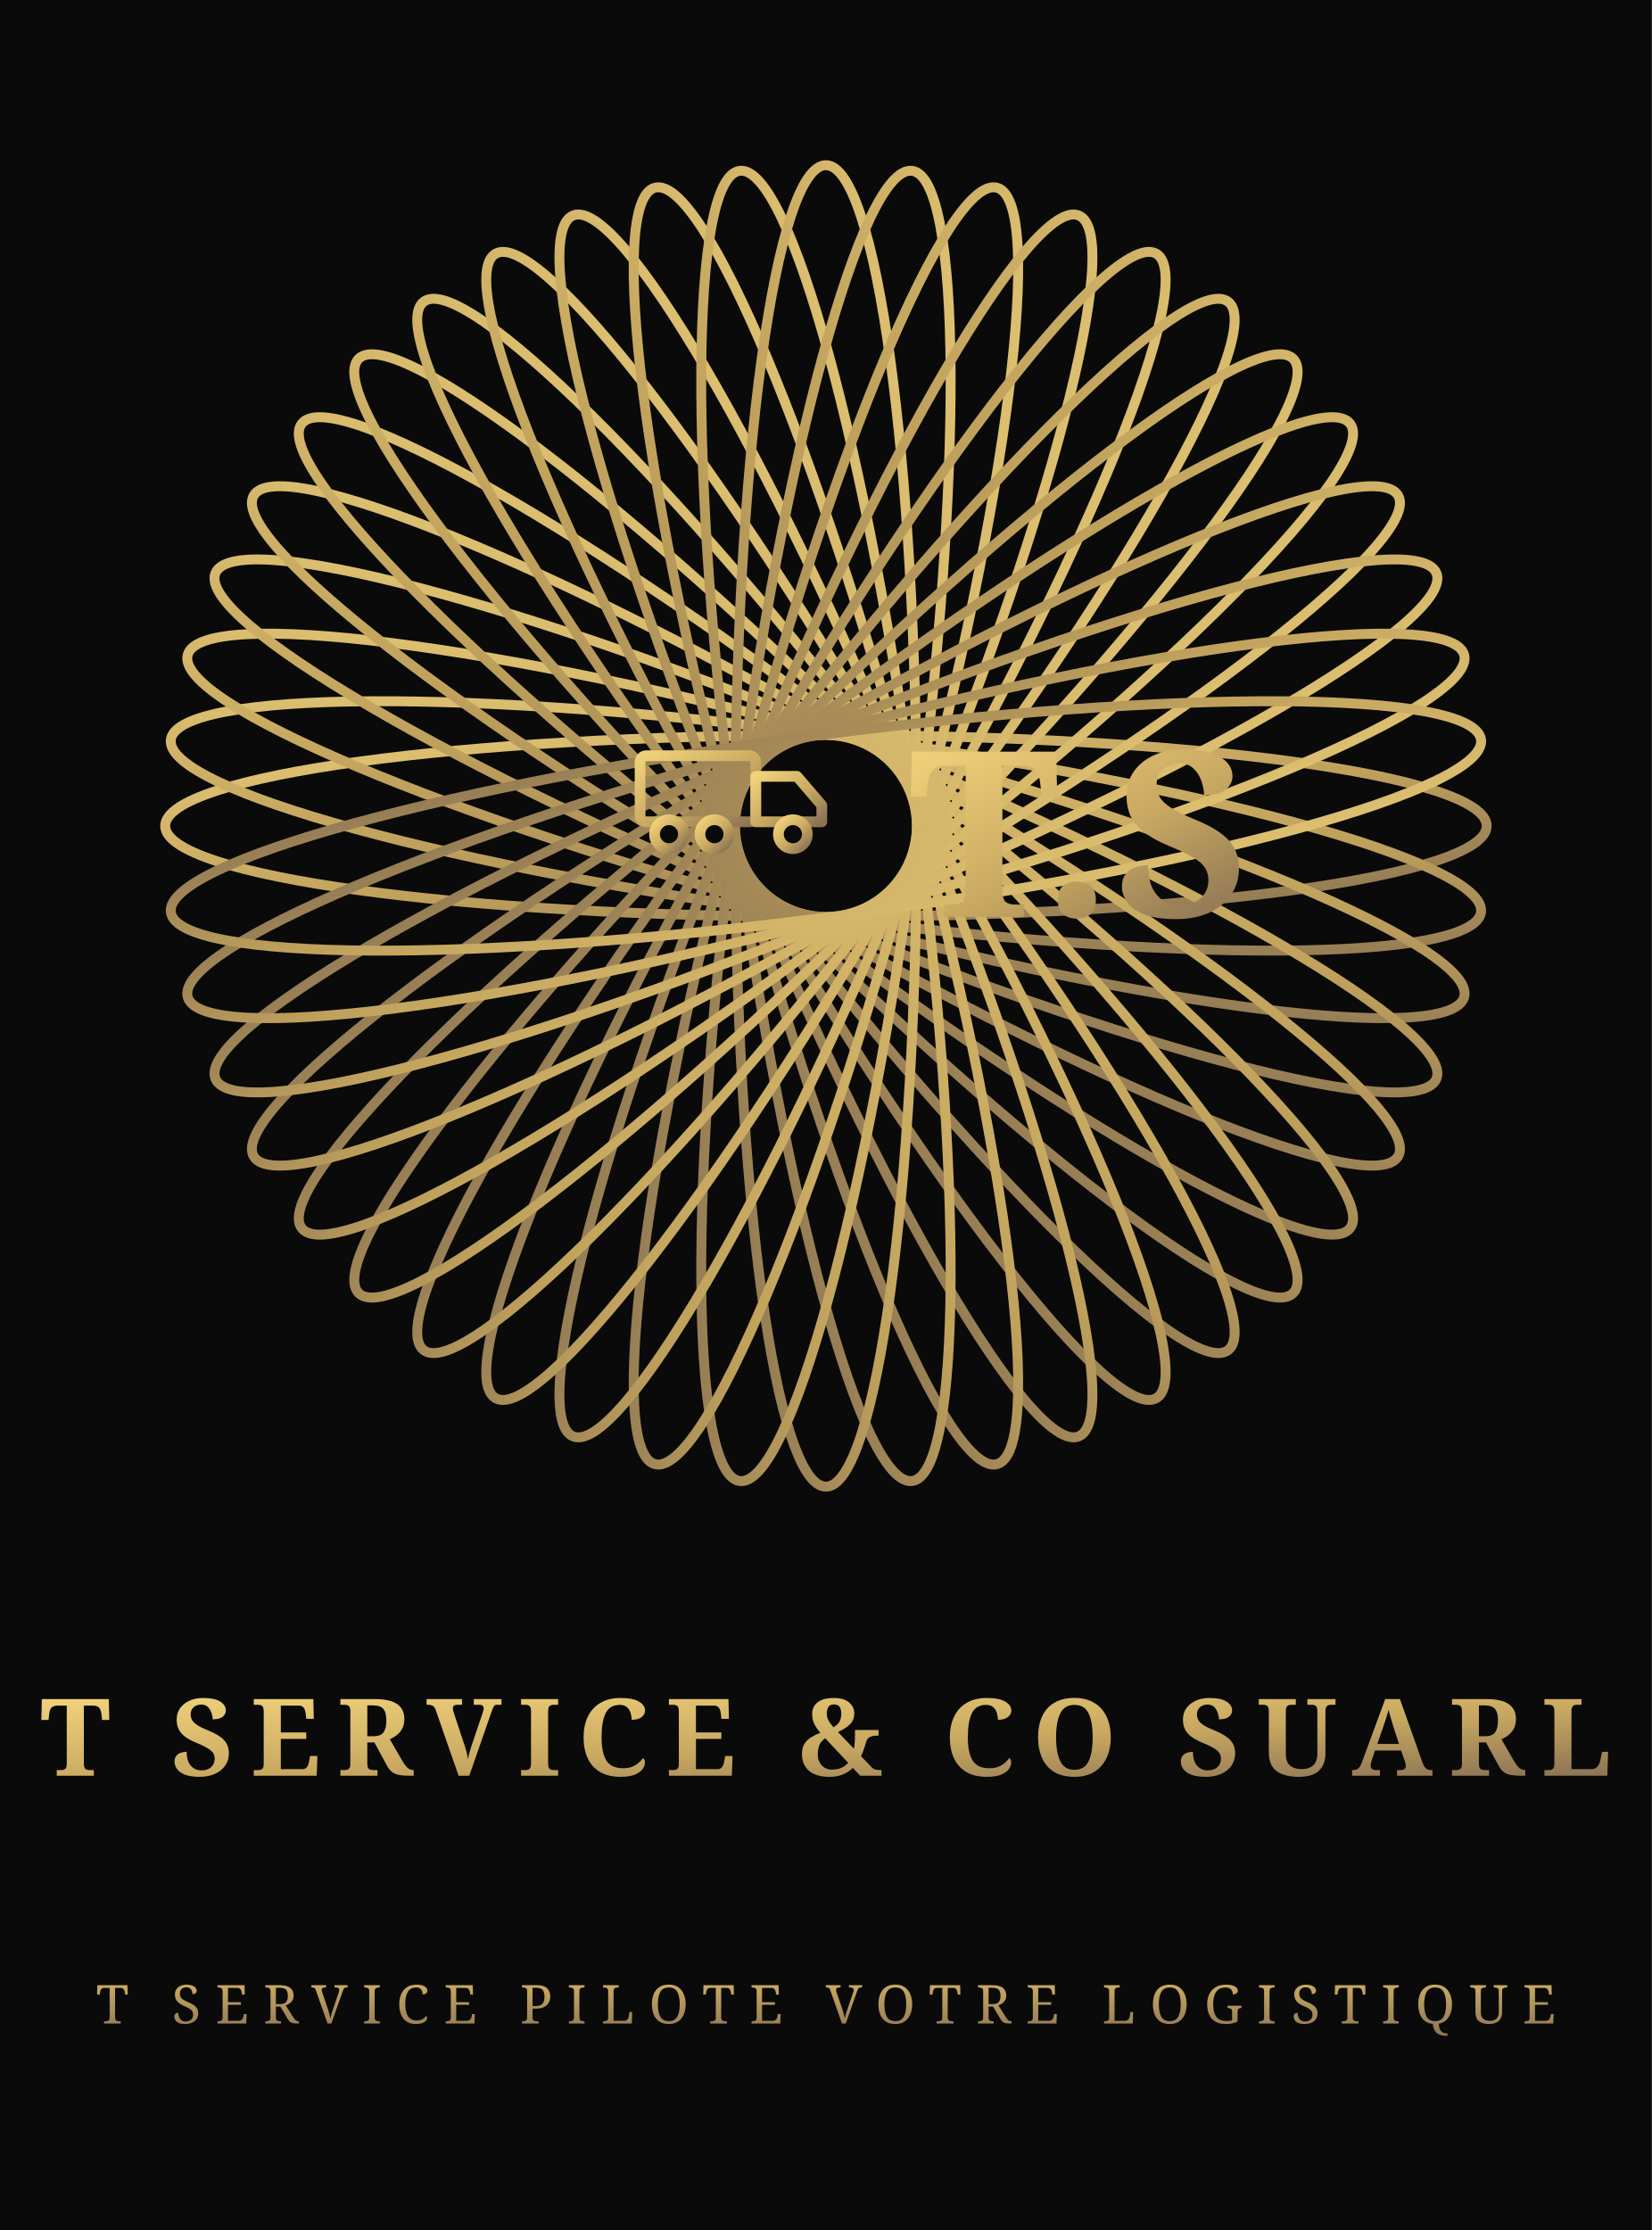
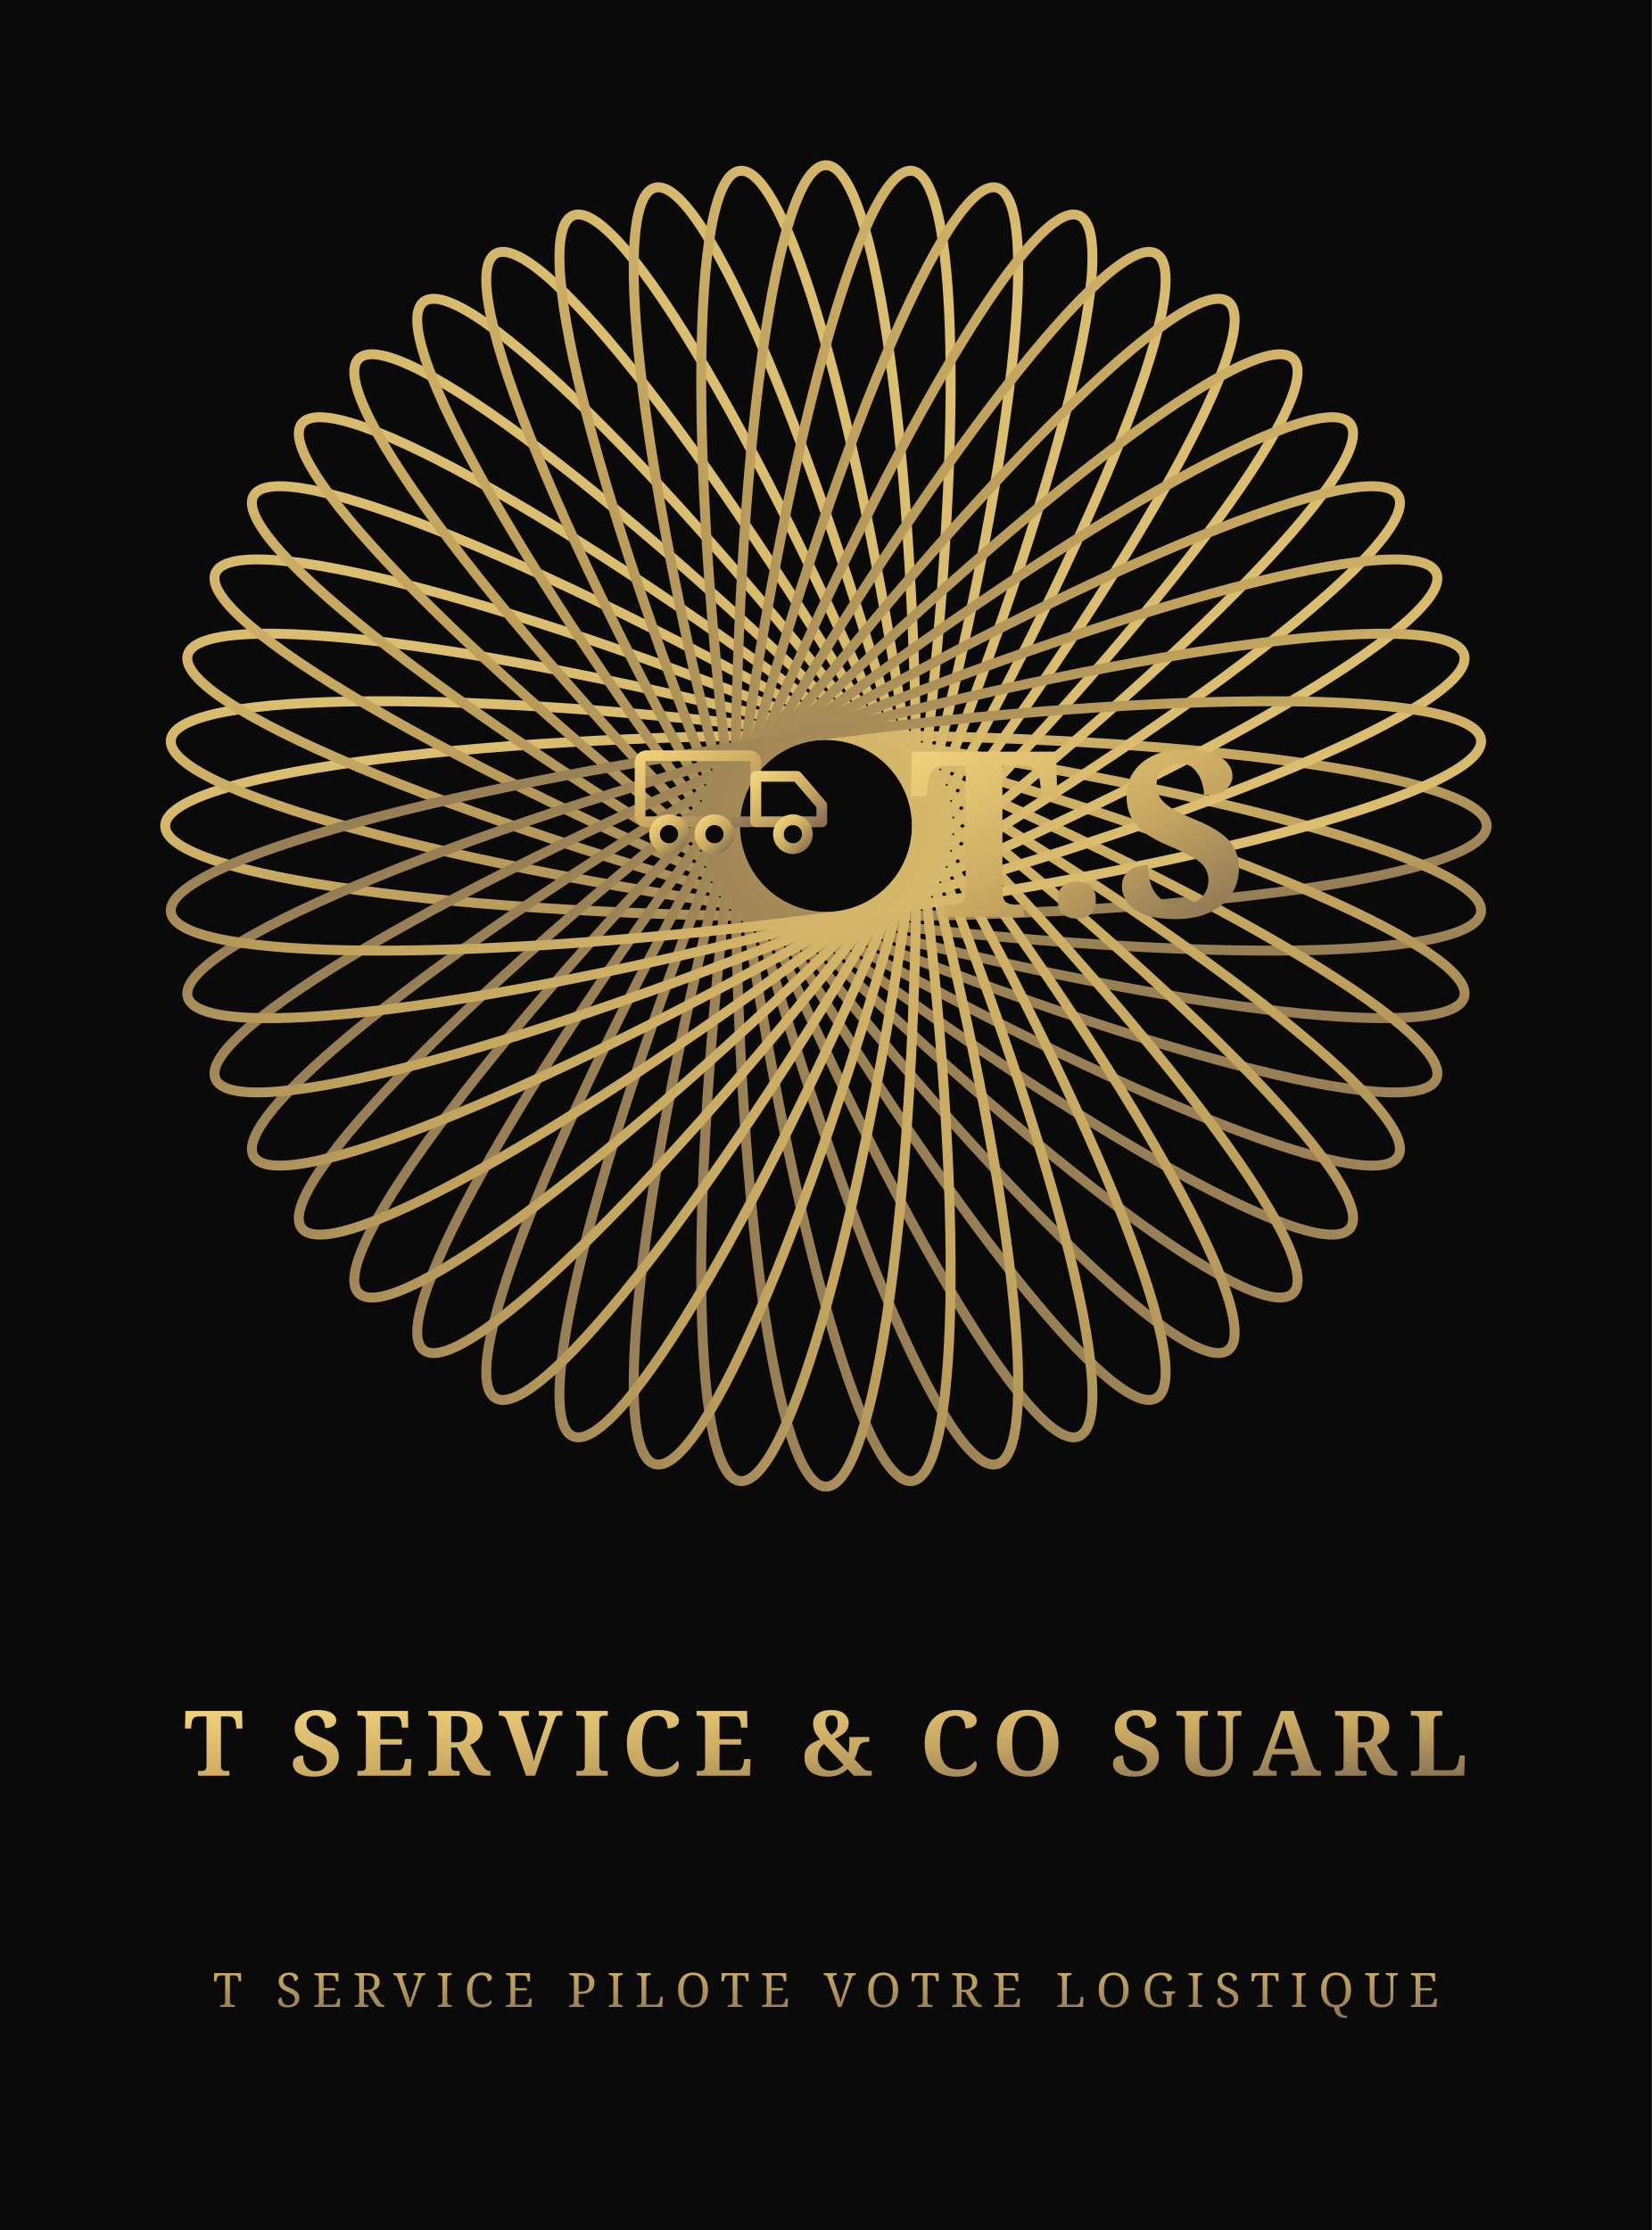
<svg xmlns="http://www.w3.org/2000/svg" viewBox="0 0 400 540" role="img" aria-label="T SERVICE &amp; CO SUARL">
  <defs>
    <linearGradient id="g1" x1="0%" y1="0%" x2="100%" y2="100%">
      <stop offset="0%" stop-color="#F1D27B" />
      <stop offset="55%" stop-color="#C9A961" />
      <stop offset="100%" stop-color="#8B7355" />
    </linearGradient>
    <linearGradient id="g2" x1="0%" y1="0%" x2="0%" y2="100%">
      <stop offset="0%" stop-color="#C9A961" />
      <stop offset="100%" stop-color="#8B7355" />
    </linearGradient>
  </defs>
  <rect width="400" height="540" fill="#0A0A0A" />
  <g transform="translate(200 200)" fill="none" stroke="url(#g1)" stroke-width="2.4" opacity="0.95">
    <ellipse cx="0" cy="0" rx="160" ry="22" transform="rotate(0)" />
    <ellipse cx="0" cy="0" rx="160" ry="22" transform="rotate(7.5)" />
    <ellipse cx="0" cy="0" rx="160" ry="22" transform="rotate(15)" />
    <ellipse cx="0" cy="0" rx="160" ry="22" transform="rotate(22.5)" />
    <ellipse cx="0" cy="0" rx="160" ry="22" transform="rotate(30)" />
    <ellipse cx="0" cy="0" rx="160" ry="22" transform="rotate(37.5)" />
    <ellipse cx="0" cy="0" rx="160" ry="22" transform="rotate(45)" />
    <ellipse cx="0" cy="0" rx="160" ry="22" transform="rotate(52.5)" />
    <ellipse cx="0" cy="0" rx="160" ry="22" transform="rotate(60)" />
    <ellipse cx="0" cy="0" rx="160" ry="22" transform="rotate(67.5)" />
    <ellipse cx="0" cy="0" rx="160" ry="22" transform="rotate(75)" />
    <ellipse cx="0" cy="0" rx="160" ry="22" transform="rotate(82.5)" />
    <ellipse cx="0" cy="0" rx="160" ry="22" transform="rotate(90)" />
    <ellipse cx="0" cy="0" rx="160" ry="22" transform="rotate(97.5)" />
    <ellipse cx="0" cy="0" rx="160" ry="22" transform="rotate(105)" />
    <ellipse cx="0" cy="0" rx="160" ry="22" transform="rotate(112.5)" />
    <ellipse cx="0" cy="0" rx="160" ry="22" transform="rotate(120)" />
    <ellipse cx="0" cy="0" rx="160" ry="22" transform="rotate(127.5)" />
    <ellipse cx="0" cy="0" rx="160" ry="22" transform="rotate(135)" />
    <ellipse cx="0" cy="0" rx="160" ry="22" transform="rotate(142.5)" />
    <ellipse cx="0" cy="0" rx="160" ry="22" transform="rotate(150)" />
    <ellipse cx="0" cy="0" rx="160" ry="22" transform="rotate(157.5)" />
    <ellipse cx="0" cy="0" rx="160" ry="22" transform="rotate(165)" />
    <ellipse cx="0" cy="0" rx="160" ry="22" transform="rotate(172.5)" />
  </g>
  <g transform="translate(155 195)" fill="none" stroke="url(#g1)" stroke-width="2.6" stroke-linecap="round" stroke-linejoin="round">
    <rect x="0" y="-12" width="28" height="16" rx="1.5" />
    <path d="M 28 -7 L 38 -7 L 44 0 L 44 4 L 28 4 Z" />
    <circle cx="7" cy="7" r="3.5" fill="#0A0A0A" />
    <circle cx="18" cy="7" r="3.5" fill="#0A0A0A" />
    <circle cx="37" cy="7" r="3.5" fill="#0A0A0A" />
  </g>
  <line x1="208" y1="160" x2="208" y2="240" stroke="url(#g1)" stroke-width="2.2" />
  <text x="220" y="222" font-family="Cinzel, 'Cormorant Garamond', Georgia, serif" font-weight="600" font-size="56" fill="url(#g1)" letter-spacing="1">T.S</text>
-   <text x="200" y="430" text-anchor="middle" font-family="Cinzel, 'Cormorant Garamond', Georgia, serif" font-weight="600" font-size="26" fill="url(#g1)" letter-spacing="4">T SERVICE &amp; CO SUARL</text>
-   <line x1="80" y1="458" x2="320" y2="458" stroke="url(#g2)" stroke-width="1" />
-   <text x="200" y="490" text-anchor="middle" font-family="Cinzel, 'Cormorant Garamond', Georgia, serif" font-weight="400" font-size="13" fill="url(#g2)" letter-spacing="3.5">T SERVICE PILOTE VOTRE LOGISTIQUE</text>
+   <text x="200" y="430" text-anchor="middle" font-family="Cinzel, 'Cormorant Garamond', Georgia, serif" font-weight="600" font-size="22" fill="url(#g1)" letter-spacing="2.8">T SERVICE &amp; CO SUARL</text>
+   <line x1="90" y1="455" x2="310" y2="455" stroke="url(#g2)" stroke-width="1" />
+   <text x="200" y="486" text-anchor="middle" font-family="Cinzel, 'Cormorant Garamond', Georgia, serif" font-weight="400" font-size="11.5" fill="url(#g2)" letter-spacing="2.6">T SERVICE PILOTE VOTRE LOGISTIQUE</text>
</svg>
